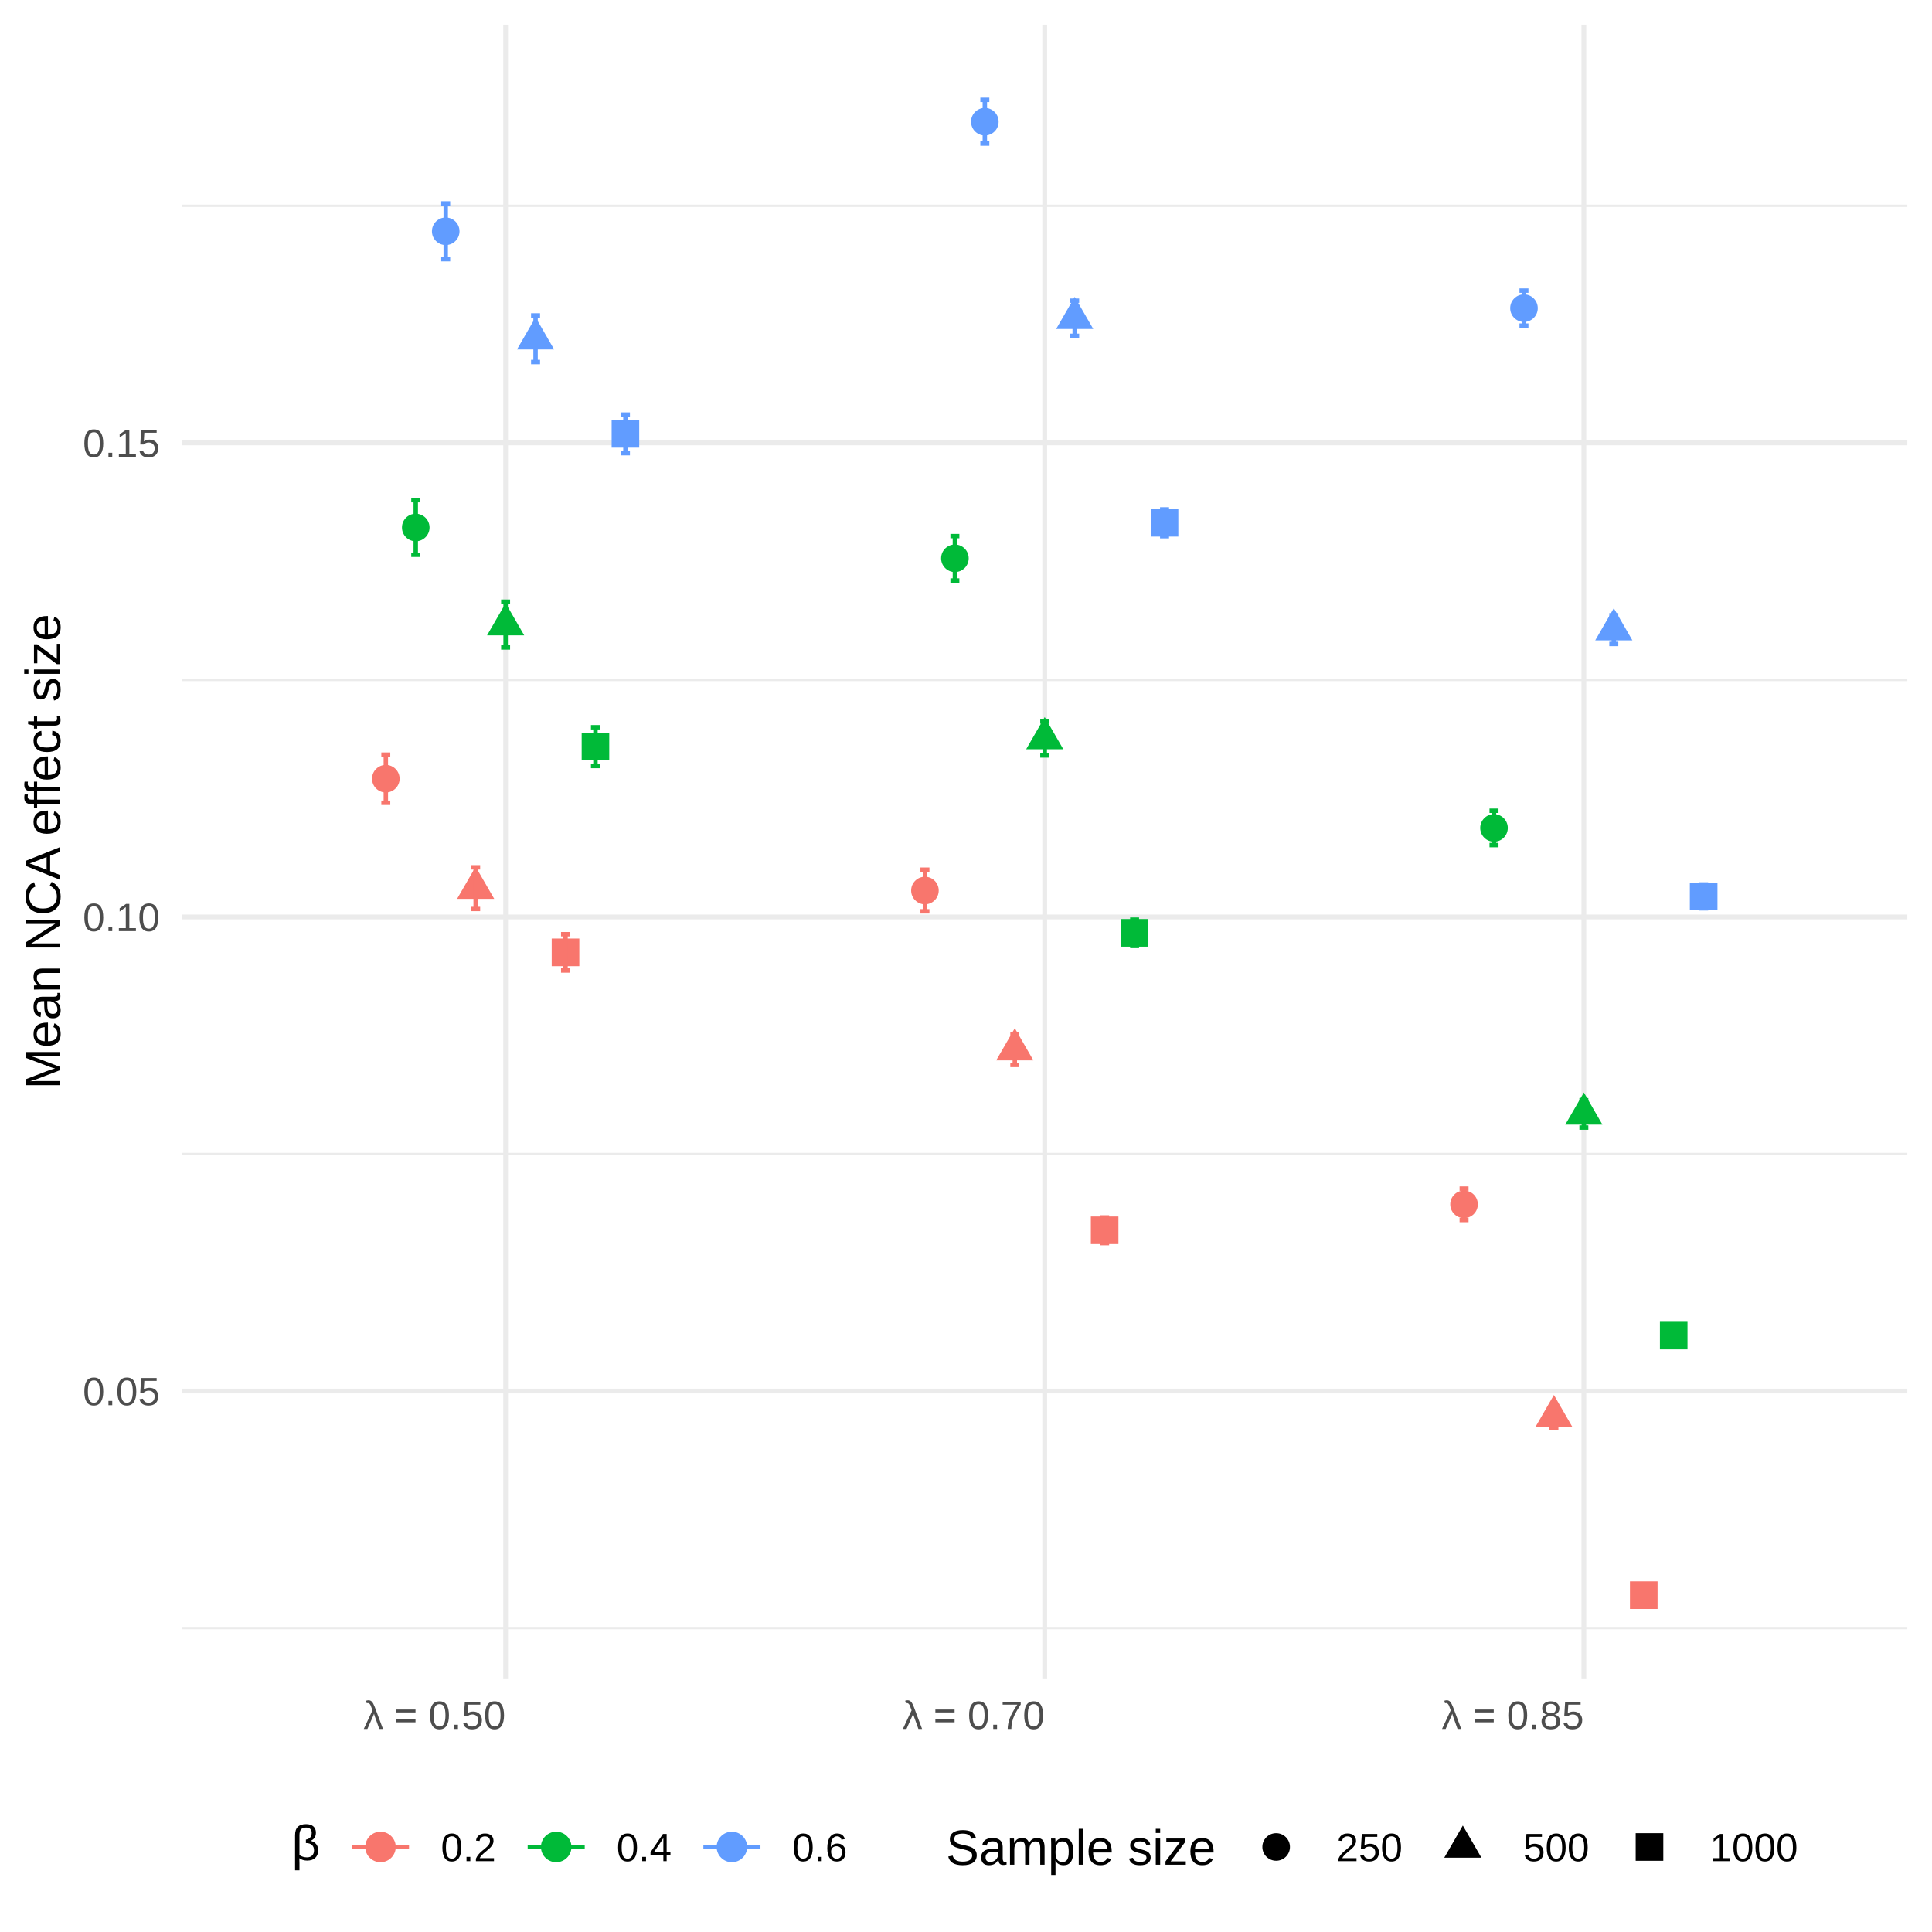
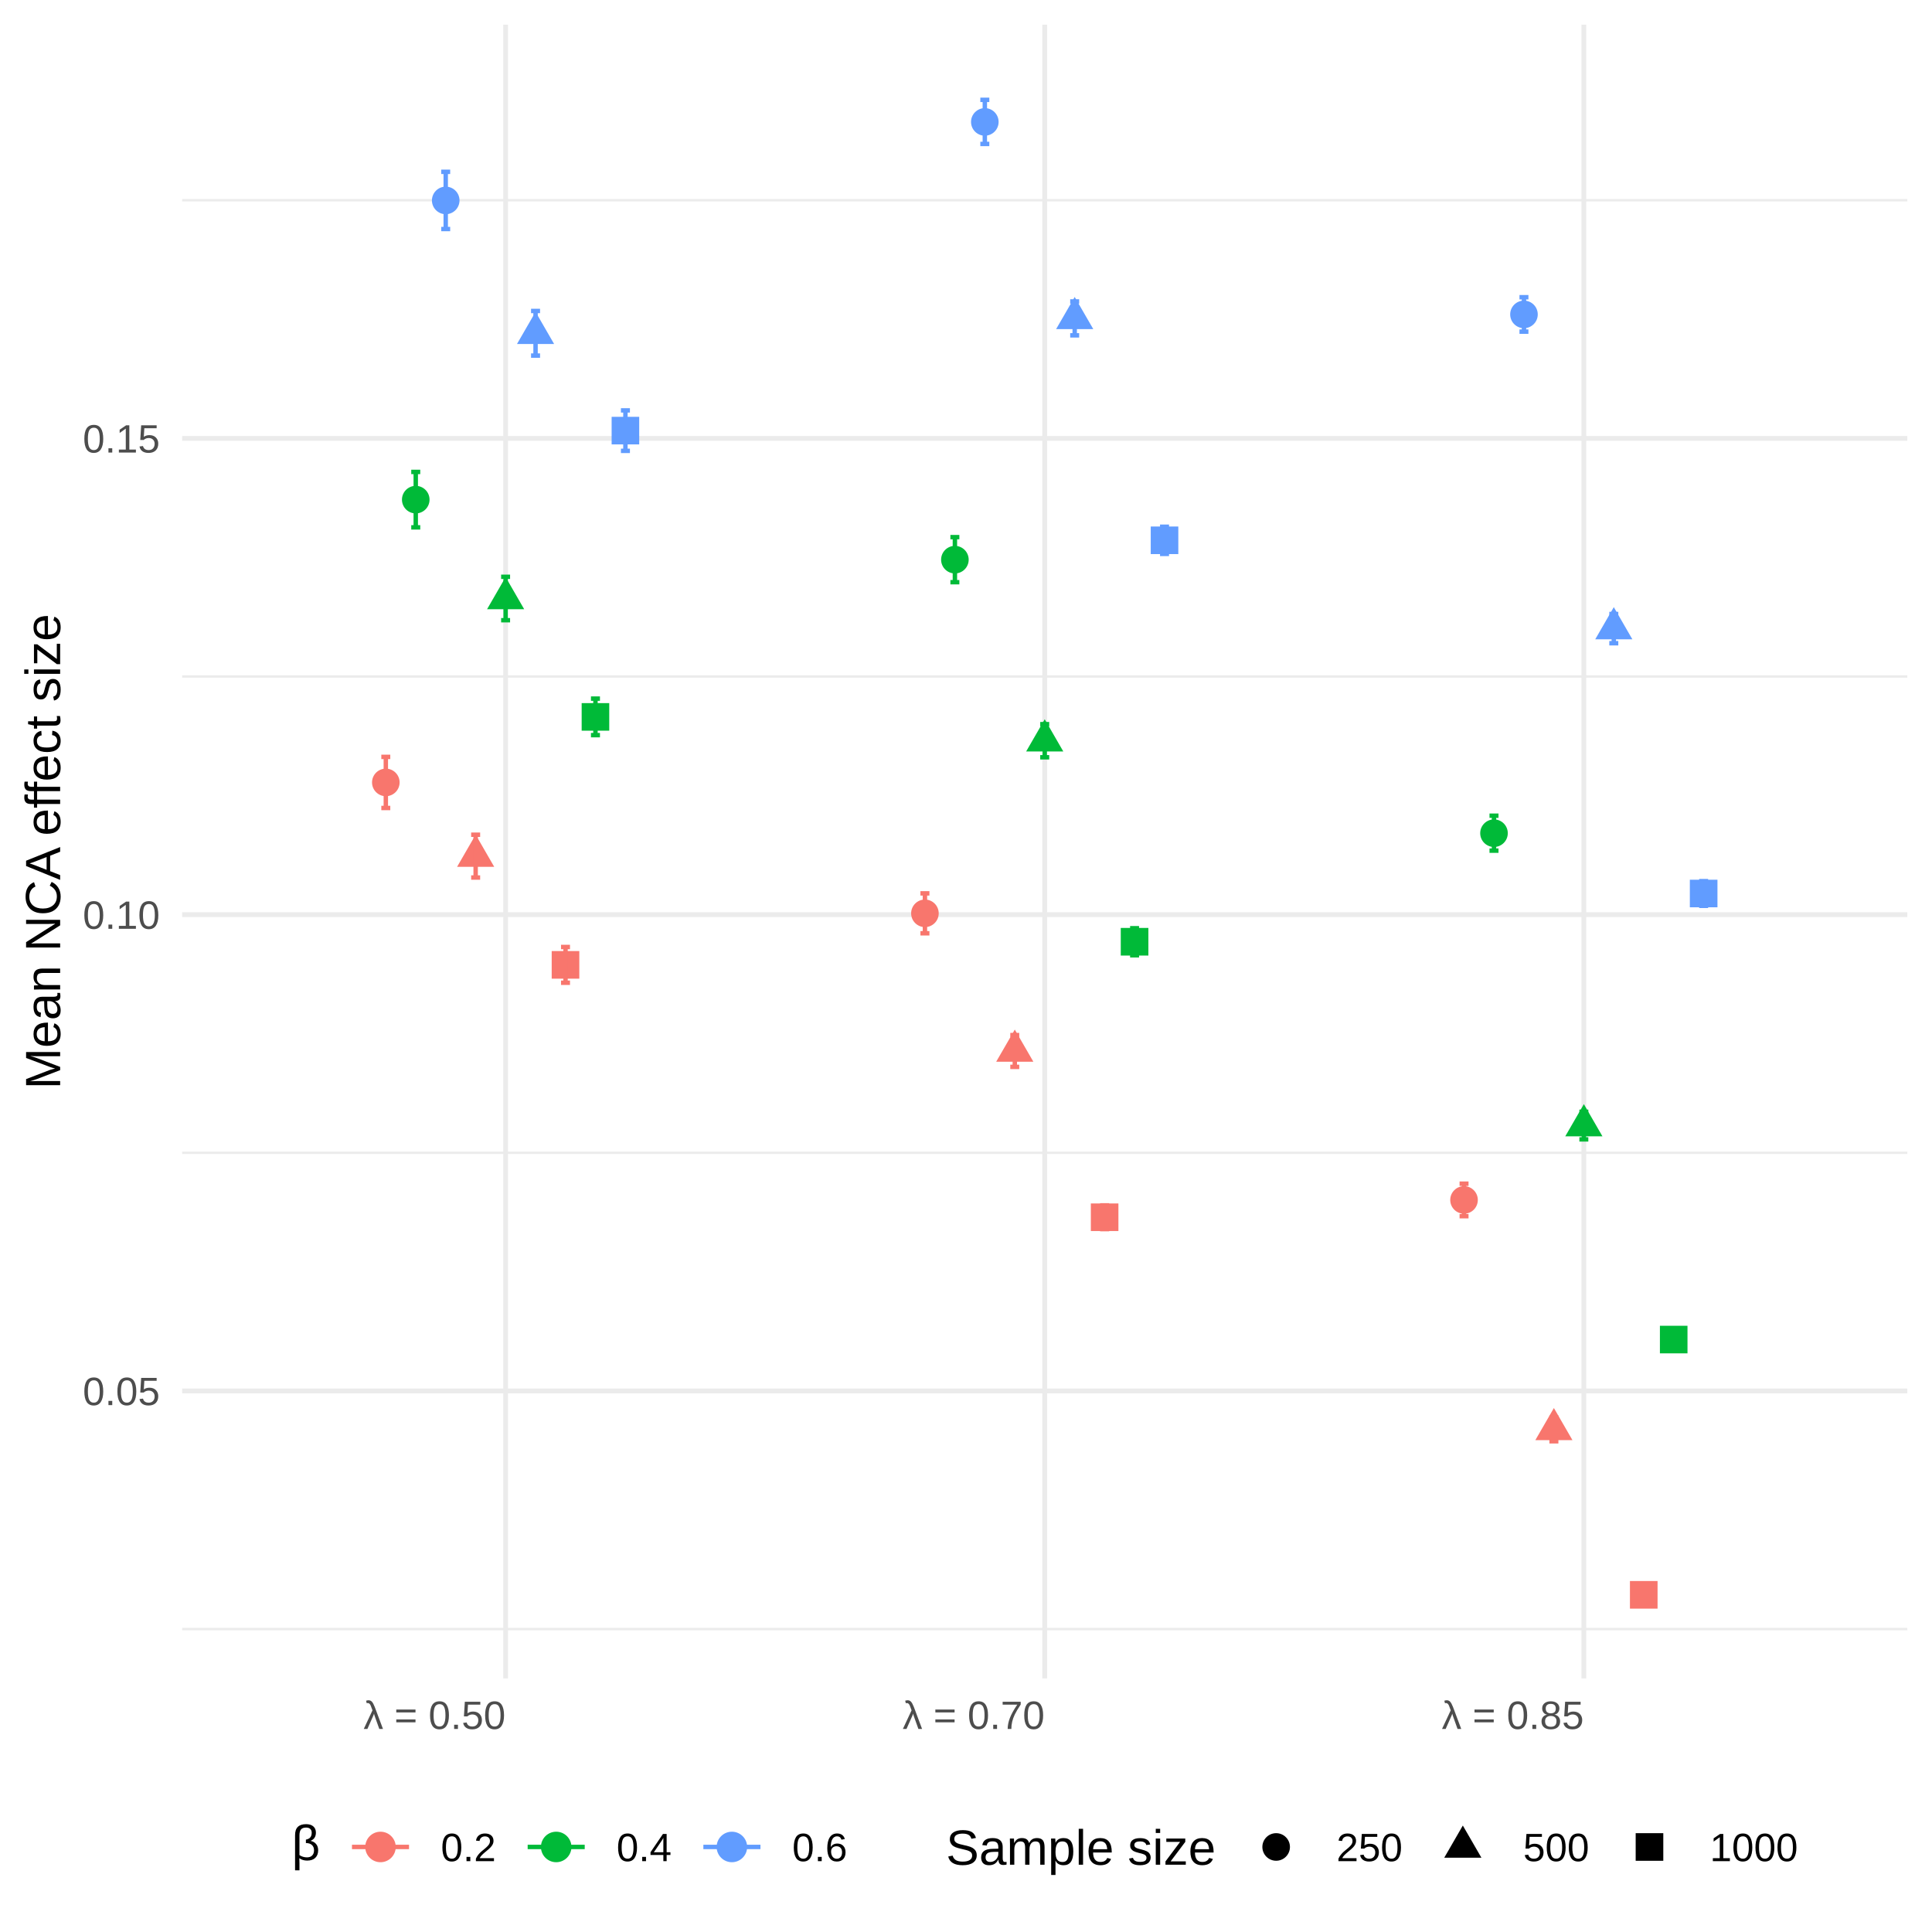
<svg xmlns="http://www.w3.org/2000/svg" width="468.00pt" height="468.00pt" viewBox="0 0 468.00 468.00">
  <g class="svglite">
    <defs>
      <style type="text/css">
    .svglite line, .svglite polyline, .svglite polygon, .svglite path, .svglite rect, .svglite circle {
      fill: none;
      stroke: #000000;
      stroke-linecap: round;
      stroke-linejoin: round;
      stroke-miterlimit: 10.00;
    }
    .svglite text {
      white-space: pre;
    }
    .svglite g.glyphgroup path {
      fill: inherit;
      stroke: none;
    }
  </style>
    </defs>
    <rect width="100%" height="100%" style="stroke: none; fill: #FFFFFF;" />
    <defs>
      <clipPath id="cpMC4wMHw0NjguMDB8MC4wMHw0NjguMDA=">
        <rect x="0.00" y="0.00" width="468.00" height="468.00" />
      </clipPath>
    </defs>
    <g clip-path="url(#cpMC4wMHw0NjguMDB8MC4wMHw0NjguMDA=)">
</g>
    <defs>
      <clipPath id="cpNDQuMTJ8NDYyLjAyfDUuOTh8NDA2LjU3">
        <rect x="44.12" y="5.98" width="417.90" height="400.59" />
      </clipPath>
    </defs>
    <g clip-path="url(#cpNDQuMTJ8NDYyLjAyfDUuOTh8NDA2LjU3)">
-       <polyline points="44.12,394.38 462.02,394.38 " style="stroke-width: 0.58; stroke: #EBEBEB; stroke-linecap: butt;" />
-       <polyline points="44.12,279.54 462.02,279.54 " style="stroke-width: 0.58; stroke: #EBEBEB; stroke-linecap: butt;" />
-       <polyline points="44.12,164.70 462.02,164.70 " style="stroke-width: 0.58; stroke: #EBEBEB; stroke-linecap: butt;" />
-       <polyline points="44.12,49.86 462.02,49.86 " style="stroke-width: 0.58; stroke: #EBEBEB; stroke-linecap: butt;" />
-       <polyline points="44.12,336.96 462.02,336.96 " style="stroke-width: 1.16; stroke: #EBEBEB; stroke-linecap: butt;" />
-       <polyline points="44.12,222.12 462.02,222.12 " style="stroke-width: 1.16; stroke: #EBEBEB; stroke-linecap: butt;" />
-       <polyline points="44.12,107.28 462.02,107.28 " style="stroke-width: 1.16; stroke: #EBEBEB; stroke-linecap: butt;" />
+       <polyline points="44.12,394.62 462.02,394.62 " style="stroke-width: 0.58; stroke: #EBEBEB; stroke-linecap: butt;" />
+       <polyline points="44.12,279.25 462.02,279.25 " style="stroke-width: 0.58; stroke: #EBEBEB; stroke-linecap: butt;" />
+       <polyline points="44.12,163.87 462.02,163.87 " style="stroke-width: 0.58; stroke: #EBEBEB; stroke-linecap: butt;" />
+       <polyline points="44.12,48.50 462.02,48.50 " style="stroke-width: 0.58; stroke: #EBEBEB; stroke-linecap: butt;" />
+       <polyline points="44.12,336.93 462.02,336.93 " style="stroke-width: 1.16; stroke: #EBEBEB; stroke-linecap: butt;" />
+       <polyline points="44.12,221.56 462.02,221.56 " style="stroke-width: 1.16; stroke: #EBEBEB; stroke-linecap: butt;" />
+       <polyline points="44.12,106.19 462.02,106.19 " style="stroke-width: 1.16; stroke: #EBEBEB; stroke-linecap: butt;" />
      <polyline points="122.48,406.57 122.48,5.98 " style="stroke-width: 1.16; stroke: #EBEBEB; stroke-linecap: butt;" />
      <polyline points="253.07,406.57 253.07,5.98 " style="stroke-width: 1.16; stroke: #EBEBEB; stroke-linecap: butt;" />
      <polyline points="383.67,406.57 383.67,5.98 " style="stroke-width: 1.16; stroke: #EBEBEB; stroke-linecap: butt;" />
-       <circle cx="93.46" cy="188.63" r="3.34" style="stroke-width: 0.71; stroke: none; fill: #F8766D;" />
-       <circle cx="100.71" cy="127.78" r="3.34" style="stroke-width: 0.71; stroke: none; fill: #00BA38;" />
-       <circle cx="107.97" cy="56.03" r="3.34" style="stroke-width: 0.71; stroke: none; fill: #619CFF;" />
-       <polygon points="115.22,209.95 119.72,217.74 110.72,217.74 " style="stroke-width: 0.71; stroke: none; fill: #F8766D;" />
-       <polygon points="122.48,146.10 126.98,153.90 117.98,153.90 " style="stroke-width: 0.71; stroke: none; fill: #00BA38;" />
-       <polygon points="129.73,76.86 134.23,84.65 125.23,84.65 " style="stroke-width: 0.71; stroke: none; fill: #619CFF;" />
-       <polygon points="133.64,234.04 140.33,234.04 140.33,227.35 133.64,227.35 " style="stroke-width: 0.71; stroke: none; fill: #F8766D;" />
-       <polygon points="140.90,184.20 147.58,184.20 147.58,177.52 140.90,177.52 " style="stroke-width: 0.71; stroke: none; fill: #00BA38;" />
-       <polygon points="148.16,108.44 154.84,108.44 154.84,101.76 148.16,101.76 " style="stroke-width: 0.71; stroke: none; fill: #619CFF;" />
-       <circle cx="224.05" cy="215.72" r="3.34" style="stroke-width: 0.71; stroke: none; fill: #F8766D;" />
-       <circle cx="231.31" cy="135.24" r="3.34" style="stroke-width: 0.71; stroke: none; fill: #00BA38;" />
-       <circle cx="238.56" cy="29.48" r="3.34" style="stroke-width: 0.71; stroke: none; fill: #619CFF;" />
-       <polygon points="245.82,249.06 250.32,256.86 241.31,256.86 " style="stroke-width: 0.71; stroke: none; fill: #F8766D;" />
-       <polygon points="253.07,173.70 257.57,181.50 248.57,181.50 " style="stroke-width: 0.71; stroke: none; fill: #00BA38;" />
-       <polygon points="260.33,71.91 264.83,79.70 255.83,79.70 " style="stroke-width: 0.71; stroke: none; fill: #619CFF;" />
-       <polygon points="264.24,301.36 270.92,301.36 270.92,294.68 264.24,294.68 " style="stroke-width: 0.71; stroke: none; fill: #F8766D;" />
-       <polygon points="271.49,229.31 278.18,229.31 278.18,222.62 271.49,222.62 " style="stroke-width: 0.71; stroke: none; fill: #00BA38;" />
-       <polygon points="278.75,129.98 285.43,129.98 285.43,123.30 278.75,123.30 " style="stroke-width: 0.71; stroke: none; fill: #619CFF;" />
-       <circle cx="354.64" cy="291.73" r="3.34" style="stroke-width: 0.71; stroke: none; fill: #F8766D;" />
-       <circle cx="361.90" cy="200.56" r="3.34" style="stroke-width: 0.71; stroke: none; fill: #00BA38;" />
-       <circle cx="369.16" cy="74.65" r="3.34" style="stroke-width: 0.71; stroke: none; fill: #619CFF;" />
-       <polygon points="376.41,337.91 380.91,345.71 371.91,345.71 " style="stroke-width: 0.71; stroke: none; fill: #F8766D;" />
-       <polygon points="383.67,264.64 388.17,272.43 379.16,272.43 " style="stroke-width: 0.71; stroke: none; fill: #00BA38;" />
-       <polygon points="390.92,147.32 395.42,155.11 386.42,155.11 " style="stroke-width: 0.71; stroke: none; fill: #619CFF;" />
-       <polygon points="394.83,389.75 401.52,389.75 401.52,383.06 394.83,383.06 " style="stroke-width: 0.71; stroke: none; fill: #F8766D;" />
-       <polygon points="402.09,326.87 408.77,326.87 408.77,320.19 402.09,320.19 " style="stroke-width: 0.71; stroke: none; fill: #00BA38;" />
-       <polygon points="409.34,220.48 416.03,220.48 416.03,213.80 409.34,213.80 " style="stroke-width: 0.71; stroke: none; fill: #619CFF;" />
-       <polyline points="92.37,182.80 94.54,182.80 " style="stroke-width: 1.07; stroke: #F8766D; stroke-linecap: butt;" />
-       <polyline points="93.46,182.80 93.46,194.46 " style="stroke-width: 1.07; stroke: #F8766D; stroke-linecap: butt;" />
-       <polyline points="92.37,194.46 94.54,194.46 " style="stroke-width: 1.07; stroke: #F8766D; stroke-linecap: butt;" />
-       <polyline points="99.62,121.16 101.80,121.16 " style="stroke-width: 1.07; stroke: #00BA38; stroke-linecap: butt;" />
-       <polyline points="100.71,121.16 100.71,134.39 " style="stroke-width: 1.07; stroke: #00BA38; stroke-linecap: butt;" />
-       <polyline points="99.62,134.39 101.80,134.39 " style="stroke-width: 1.07; stroke: #00BA38; stroke-linecap: butt;" />
-       <polyline points="106.88,49.28 109.05,49.28 " style="stroke-width: 1.07; stroke: #619CFF; stroke-linecap: butt;" />
-       <polyline points="107.97,49.28 107.97,62.79 " style="stroke-width: 1.07; stroke: #619CFF; stroke-linecap: butt;" />
-       <polyline points="106.88,62.79 109.05,62.79 " style="stroke-width: 1.07; stroke: #619CFF; stroke-linecap: butt;" />
-       <polyline points="114.13,210.10 116.31,210.10 " style="stroke-width: 1.07; stroke: #F8766D; stroke-linecap: butt;" />
-       <polyline points="115.22,210.10 115.22,220.19 " style="stroke-width: 1.07; stroke: #F8766D; stroke-linecap: butt;" />
-       <polyline points="114.13,220.19 116.31,220.19 " style="stroke-width: 1.07; stroke: #F8766D; stroke-linecap: butt;" />
-       <polyline points="121.39,145.75 123.56,145.75 " style="stroke-width: 1.07; stroke: #00BA38; stroke-linecap: butt;" />
-       <polyline points="122.48,145.75 122.48,156.84 " style="stroke-width: 1.07; stroke: #00BA38; stroke-linecap: butt;" />
-       <polyline points="121.39,156.84 123.56,156.84 " style="stroke-width: 1.07; stroke: #00BA38; stroke-linecap: butt;" />
-       <polyline points="128.64,76.41 130.82,76.41 " style="stroke-width: 1.07; stroke: #619CFF; stroke-linecap: butt;" />
-       <polyline points="129.73,76.41 129.73,87.70 " style="stroke-width: 1.07; stroke: #619CFF; stroke-linecap: butt;" />
-       <polyline points="128.64,87.70 130.82,87.70 " style="stroke-width: 1.07; stroke: #619CFF; stroke-linecap: butt;" />
-       <polyline points="135.90,226.30 138.07,226.30 " style="stroke-width: 1.07; stroke: #F8766D; stroke-linecap: butt;" />
-       <polyline points="136.99,226.30 136.99,235.09 " style="stroke-width: 1.07; stroke: #F8766D; stroke-linecap: butt;" />
-       <polyline points="135.90,235.09 138.07,235.09 " style="stroke-width: 1.07; stroke: #F8766D; stroke-linecap: butt;" />
-       <polyline points="143.15,176.17 145.33,176.17 " style="stroke-width: 1.07; stroke: #00BA38; stroke-linecap: butt;" />
-       <polyline points="144.24,176.17 144.24,185.55 " style="stroke-width: 1.07; stroke: #00BA38; stroke-linecap: butt;" />
-       <polyline points="143.15,185.55 145.33,185.55 " style="stroke-width: 1.07; stroke: #00BA38; stroke-linecap: butt;" />
-       <polyline points="150.41,100.42 152.59,100.42 " style="stroke-width: 1.07; stroke: #619CFF; stroke-linecap: butt;" />
-       <polyline points="151.50,100.42 151.50,109.78 " style="stroke-width: 1.07; stroke: #619CFF; stroke-linecap: butt;" />
-       <polyline points="150.41,109.78 152.59,109.78 " style="stroke-width: 1.07; stroke: #619CFF; stroke-linecap: butt;" />
-       <polyline points="222.96,210.67 225.14,210.67 " style="stroke-width: 1.07; stroke: #F8766D; stroke-linecap: butt;" />
-       <polyline points="224.05,210.67 224.05,220.76 " style="stroke-width: 1.07; stroke: #F8766D; stroke-linecap: butt;" />
-       <polyline points="222.96,220.76 225.14,220.76 " style="stroke-width: 1.07; stroke: #F8766D; stroke-linecap: butt;" />
-       <polyline points="230.22,129.86 232.39,129.86 " style="stroke-width: 1.07; stroke: #00BA38; stroke-linecap: butt;" />
-       <polyline points="231.31,129.86 231.31,140.62 " style="stroke-width: 1.07; stroke: #00BA38; stroke-linecap: butt;" />
-       <polyline points="230.22,140.62 232.39,140.62 " style="stroke-width: 1.07; stroke: #00BA38; stroke-linecap: butt;" />
+       <circle cx="93.46" cy="189.53" r="3.34" style="stroke-width: 0.71; stroke: none; fill: #F8766D;" />
+       <circle cx="100.71" cy="121.03" r="3.34" style="stroke-width: 0.71; stroke: none; fill: #00BA38;" />
+       <circle cx="107.97" cy="48.55" r="3.34" style="stroke-width: 0.71; stroke: none; fill: #619CFF;" />
+       <polygon points="115.22,202.18 119.72,209.98 110.72,209.98 " style="stroke-width: 0.71; stroke: none; fill: #F8766D;" />
+       <polygon points="122.48,139.78 126.98,147.58 117.98,147.58 " style="stroke-width: 0.71; stroke: none; fill: #00BA38;" />
+       <polygon points="129.73,75.54 134.23,83.33 125.23,83.33 " style="stroke-width: 0.71; stroke: none; fill: #619CFF;" />
+       <polygon points="133.64,237.07 140.33,237.07 140.33,230.38 133.64,230.38 " style="stroke-width: 0.71; stroke: none; fill: #F8766D;" />
+       <polygon points="140.90,177.00 147.58,177.00 147.58,170.32 140.90,170.32 " style="stroke-width: 0.71; stroke: none; fill: #00BA38;" />
+       <polygon points="148.16,107.65 154.84,107.65 154.84,100.97 148.16,100.97 " style="stroke-width: 0.71; stroke: none; fill: #619CFF;" />
+       <circle cx="224.05" cy="221.24" r="3.34" style="stroke-width: 0.71; stroke: none; fill: #F8766D;" />
+       <circle cx="231.31" cy="135.57" r="3.34" style="stroke-width: 0.71; stroke: none; fill: #00BA38;" />
+       <circle cx="238.56" cy="29.53" r="3.34" style="stroke-width: 0.71; stroke: none; fill: #619CFF;" />
+       <polygon points="245.82,249.40 250.32,257.19 241.31,257.19 " style="stroke-width: 0.71; stroke: none; fill: #F8766D;" />
+       <polygon points="253.07,174.23 257.57,182.03 248.57,182.03 " style="stroke-width: 0.71; stroke: none; fill: #00BA38;" />
+       <polygon points="260.33,71.93 264.83,79.72 255.83,79.72 " style="stroke-width: 0.71; stroke: none; fill: #619CFF;" />
+       <polygon points="264.24,298.20 270.92,298.20 270.92,291.52 264.24,291.52 " style="stroke-width: 0.71; stroke: none; fill: #F8766D;" />
+       <polygon points="271.49,231.47 278.18,231.47 278.18,224.78 271.49,224.78 " style="stroke-width: 0.71; stroke: none; fill: #00BA38;" />
+       <polygon points="278.75,134.22 285.43,134.22 285.43,127.54 278.75,127.54 " style="stroke-width: 0.71; stroke: none; fill: #619CFF;" />
+       <circle cx="354.64" cy="290.67" r="3.34" style="stroke-width: 0.71; stroke: none; fill: #F8766D;" />
+       <circle cx="361.90" cy="201.83" r="3.34" style="stroke-width: 0.71; stroke: none; fill: #00BA38;" />
+       <circle cx="369.16" cy="76.16" r="3.34" style="stroke-width: 0.71; stroke: none; fill: #619CFF;" />
+       <polygon points="376.41,341.07 380.91,348.86 371.91,348.86 " style="stroke-width: 0.71; stroke: none; fill: #F8766D;" />
+       <polygon points="383.67,267.46 388.17,275.26 379.16,275.26 " style="stroke-width: 0.71; stroke: none; fill: #00BA38;" />
+       <polygon points="390.92,147.07 395.42,154.87 386.42,154.87 " style="stroke-width: 0.71; stroke: none; fill: #619CFF;" />
+       <polygon points="394.83,389.67 401.52,389.67 401.52,382.98 394.83,382.98 " style="stroke-width: 0.71; stroke: none; fill: #F8766D;" />
+       <polygon points="402.09,327.83 408.77,327.83 408.77,321.15 402.09,321.15 " style="stroke-width: 0.71; stroke: none; fill: #00BA38;" />
+       <polygon points="409.34,219.78 416.03,219.78 416.03,213.10 409.34,213.10 " style="stroke-width: 0.71; stroke: none; fill: #619CFF;" />
+       <polyline points="92.37,183.34 94.54,183.34 " style="stroke-width: 1.07; stroke: #F8766D; stroke-linecap: butt;" />
+       <polyline points="93.46,183.34 93.46,195.72 " style="stroke-width: 1.07; stroke: #F8766D; stroke-linecap: butt;" />
+       <polyline points="92.37,195.72 94.54,195.72 " style="stroke-width: 1.07; stroke: #F8766D; stroke-linecap: butt;" />
+       <polyline points="99.62,114.32 101.80,114.32 " style="stroke-width: 1.07; stroke: #00BA38; stroke-linecap: butt;" />
+       <polyline points="100.71,114.32 100.71,127.75 " style="stroke-width: 1.07; stroke: #00BA38; stroke-linecap: butt;" />
+       <polyline points="99.62,127.75 101.80,127.75 " style="stroke-width: 1.07; stroke: #00BA38; stroke-linecap: butt;" />
+       <polyline points="106.88,41.62 109.05,41.62 " style="stroke-width: 1.07; stroke: #619CFF; stroke-linecap: butt;" />
+       <polyline points="107.97,41.62 107.97,55.48 " style="stroke-width: 1.07; stroke: #619CFF; stroke-linecap: butt;" />
+       <polyline points="106.88,55.48 109.05,55.48 " style="stroke-width: 1.07; stroke: #619CFF; stroke-linecap: butt;" />
+       <polyline points="114.13,202.20 116.31,202.20 " style="stroke-width: 1.07; stroke: #F8766D; stroke-linecap: butt;" />
+       <polyline points="115.22,202.20 115.22,212.57 " style="stroke-width: 1.07; stroke: #F8766D; stroke-linecap: butt;" />
+       <polyline points="114.13,212.57 116.31,212.57 " style="stroke-width: 1.07; stroke: #F8766D; stroke-linecap: butt;" />
+       <polyline points="121.39,139.72 123.56,139.72 " style="stroke-width: 1.07; stroke: #00BA38; stroke-linecap: butt;" />
+       <polyline points="122.48,139.72 122.48,150.24 " style="stroke-width: 1.07; stroke: #00BA38; stroke-linecap: butt;" />
+       <polyline points="121.39,150.24 123.56,150.24 " style="stroke-width: 1.07; stroke: #00BA38; stroke-linecap: butt;" />
+       <polyline points="128.64,75.33 130.82,75.33 " style="stroke-width: 1.07; stroke: #619CFF; stroke-linecap: butt;" />
+       <polyline points="129.73,75.33 129.73,86.14 " style="stroke-width: 1.07; stroke: #619CFF; stroke-linecap: butt;" />
+       <polyline points="128.64,86.14 130.82,86.14 " style="stroke-width: 1.07; stroke: #619CFF; stroke-linecap: butt;" />
+       <polyline points="135.90,229.39 138.07,229.39 " style="stroke-width: 1.07; stroke: #F8766D; stroke-linecap: butt;" />
+       <polyline points="136.99,229.39 136.99,238.06 " style="stroke-width: 1.07; stroke: #F8766D; stroke-linecap: butt;" />
+       <polyline points="135.90,238.06 138.07,238.06 " style="stroke-width: 1.07; stroke: #F8766D; stroke-linecap: butt;" />
+       <polyline points="143.15,169.23 145.33,169.23 " style="stroke-width: 1.07; stroke: #00BA38; stroke-linecap: butt;" />
+       <polyline points="144.24,169.23 144.24,178.08 " style="stroke-width: 1.07; stroke: #00BA38; stroke-linecap: butt;" />
+       <polyline points="143.15,178.08 145.33,178.08 " style="stroke-width: 1.07; stroke: #00BA38; stroke-linecap: butt;" />
+       <polyline points="150.41,99.41 152.59,99.41 " style="stroke-width: 1.07; stroke: #619CFF; stroke-linecap: butt;" />
+       <polyline points="151.50,99.41 151.50,109.21 " style="stroke-width: 1.07; stroke: #619CFF; stroke-linecap: butt;" />
+       <polyline points="150.41,109.21 152.59,109.21 " style="stroke-width: 1.07; stroke: #619CFF; stroke-linecap: butt;" />
+       <polyline points="222.96,216.40 225.14,216.40 " style="stroke-width: 1.07; stroke: #F8766D; stroke-linecap: butt;" />
+       <polyline points="224.05,216.40 224.05,226.08 " style="stroke-width: 1.07; stroke: #F8766D; stroke-linecap: butt;" />
+       <polyline points="222.96,226.08 225.14,226.08 " style="stroke-width: 1.07; stroke: #F8766D; stroke-linecap: butt;" />
+       <polyline points="230.22,130.11 232.39,130.11 " style="stroke-width: 1.07; stroke: #00BA38; stroke-linecap: butt;" />
+       <polyline points="231.31,130.11 231.31,141.03 " style="stroke-width: 1.07; stroke: #00BA38; stroke-linecap: butt;" />
+       <polyline points="230.22,141.03 232.39,141.03 " style="stroke-width: 1.07; stroke: #00BA38; stroke-linecap: butt;" />
      <polyline points="237.47,24.19 239.65,24.19 " style="stroke-width: 1.07; stroke: #619CFF; stroke-linecap: butt;" />
-       <polyline points="238.56,24.19 238.56,34.78 " style="stroke-width: 1.07; stroke: #619CFF; stroke-linecap: butt;" />
-       <polyline points="237.47,34.78 239.65,34.78 " style="stroke-width: 1.07; stroke: #619CFF; stroke-linecap: butt;" />
-       <polyline points="244.73,250.56 246.90,250.56 " style="stroke-width: 1.07; stroke: #F8766D; stroke-linecap: butt;" />
-       <polyline points="245.82,250.56 245.82,257.96 " style="stroke-width: 1.07; stroke: #F8766D; stroke-linecap: butt;" />
-       <polyline points="244.73,257.96 246.90,257.96 " style="stroke-width: 1.07; stroke: #F8766D; stroke-linecap: butt;" />
-       <polyline points="251.98,174.79 254.16,174.79 " style="stroke-width: 1.07; stroke: #00BA38; stroke-linecap: butt;" />
-       <polyline points="253.07,174.79 253.07,183.00 " style="stroke-width: 1.07; stroke: #00BA38; stroke-linecap: butt;" />
-       <polyline points="251.98,183.00 254.16,183.00 " style="stroke-width: 1.07; stroke: #00BA38; stroke-linecap: butt;" />
-       <polyline points="259.24,72.84 261.41,72.84 " style="stroke-width: 1.07; stroke: #619CFF; stroke-linecap: butt;" />
-       <polyline points="260.33,72.84 260.33,81.36 " style="stroke-width: 1.07; stroke: #619CFF; stroke-linecap: butt;" />
-       <polyline points="259.24,81.36 261.41,81.36 " style="stroke-width: 1.07; stroke: #619CFF; stroke-linecap: butt;" />
-       <polyline points="266.49,294.92 268.67,294.92 " style="stroke-width: 1.07; stroke: #F8766D; stroke-linecap: butt;" />
-       <polyline points="267.58,294.92 267.58,301.12 " style="stroke-width: 1.07; stroke: #F8766D; stroke-linecap: butt;" />
-       <polyline points="266.49,301.12 268.67,301.12 " style="stroke-width: 1.07; stroke: #F8766D; stroke-linecap: butt;" />
-       <polyline points="273.75,222.78 275.92,222.78 " style="stroke-width: 1.07; stroke: #00BA38; stroke-linecap: butt;" />
-       <polyline points="274.84,222.78 274.84,229.14 " style="stroke-width: 1.07; stroke: #00BA38; stroke-linecap: butt;" />
-       <polyline points="273.75,229.14 275.92,229.14 " style="stroke-width: 1.07; stroke: #00BA38; stroke-linecap: butt;" />
-       <polyline points="281.00,123.40 283.18,123.40 " style="stroke-width: 1.07; stroke: #619CFF; stroke-linecap: butt;" />
-       <polyline points="282.09,123.40 282.09,129.88 " style="stroke-width: 1.07; stroke: #619CFF; stroke-linecap: butt;" />
-       <polyline points="281.00,129.88 283.18,129.88 " style="stroke-width: 1.07; stroke: #619CFF; stroke-linecap: butt;" />
-       <polyline points="353.56,287.93 355.73,287.93 " style="stroke-width: 1.07; stroke: #F8766D; stroke-linecap: butt;" />
-       <polyline points="354.64,287.93 354.64,295.53 " style="stroke-width: 1.07; stroke: #F8766D; stroke-linecap: butt;" />
-       <polyline points="353.56,295.53 355.73,295.53 " style="stroke-width: 1.07; stroke: #F8766D; stroke-linecap: butt;" />
-       <polyline points="360.81,196.40 362.99,196.40 " style="stroke-width: 1.07; stroke: #00BA38; stroke-linecap: butt;" />
-       <polyline points="361.90,196.40 361.90,204.71 " style="stroke-width: 1.07; stroke: #00BA38; stroke-linecap: butt;" />
-       <polyline points="360.81,204.71 362.99,204.71 " style="stroke-width: 1.07; stroke: #00BA38; stroke-linecap: butt;" />
-       <polyline points="368.07,70.40 370.24,70.40 " style="stroke-width: 1.07; stroke: #619CFF; stroke-linecap: butt;" />
-       <polyline points="369.16,70.40 369.16,78.89 " style="stroke-width: 1.07; stroke: #619CFF; stroke-linecap: butt;" />
-       <polyline points="368.07,78.89 370.24,78.89 " style="stroke-width: 1.07; stroke: #619CFF; stroke-linecap: butt;" />
-       <polyline points="375.32,340.35 377.50,340.35 " style="stroke-width: 1.07; stroke: #F8766D; stroke-linecap: butt;" />
-       <polyline points="376.41,340.35 376.41,345.87 " style="stroke-width: 1.07; stroke: #F8766D; stroke-linecap: butt;" />
-       <polyline points="375.32,345.87 377.50,345.87 " style="stroke-width: 1.07; stroke: #F8766D; stroke-linecap: butt;" />
-       <polyline points="382.58,266.52 384.75,266.52 " style="stroke-width: 1.07; stroke: #00BA38; stroke-linecap: butt;" />
-       <polyline points="383.67,266.52 383.67,273.14 " style="stroke-width: 1.07; stroke: #00BA38; stroke-linecap: butt;" />
-       <polyline points="382.58,273.14 384.75,273.14 " style="stroke-width: 1.07; stroke: #00BA38; stroke-linecap: butt;" />
-       <polyline points="389.83,149.03 392.01,149.03 " style="stroke-width: 1.07; stroke: #619CFF; stroke-linecap: butt;" />
-       <polyline points="390.92,149.03 390.92,155.99 " style="stroke-width: 1.07; stroke: #619CFF; stroke-linecap: butt;" />
-       <polyline points="389.83,155.99 392.01,155.99 " style="stroke-width: 1.07; stroke: #619CFF; stroke-linecap: butt;" />
-       <polyline points="397.09,384.45 399.26,384.45 " style="stroke-width: 1.07; stroke: #F8766D; stroke-linecap: butt;" />
-       <polyline points="398.18,384.45 398.18,388.36 " style="stroke-width: 1.07; stroke: #F8766D; stroke-linecap: butt;" />
+       <polyline points="238.56,24.19 238.56,34.87 " style="stroke-width: 1.07; stroke: #619CFF; stroke-linecap: butt;" />
+       <polyline points="237.47,34.87 239.65,34.87 " style="stroke-width: 1.07; stroke: #619CFF; stroke-linecap: butt;" />
+       <polyline points="244.73,250.74 246.90,250.74 " style="stroke-width: 1.07; stroke: #F8766D; stroke-linecap: butt;" />
+       <polyline points="245.82,250.74 245.82,258.44 " style="stroke-width: 1.07; stroke: #F8766D; stroke-linecap: butt;" />
+       <polyline points="244.73,258.44 246.90,258.44 " style="stroke-width: 1.07; stroke: #F8766D; stroke-linecap: butt;" />
+       <polyline points="251.98,175.42 254.16,175.42 " style="stroke-width: 1.07; stroke: #00BA38; stroke-linecap: butt;" />
+       <polyline points="253.07,175.42 253.07,183.44 " style="stroke-width: 1.07; stroke: #00BA38; stroke-linecap: butt;" />
+       <polyline points="251.98,183.44 254.16,183.44 " style="stroke-width: 1.07; stroke: #00BA38; stroke-linecap: butt;" />
+       <polyline points="259.24,73.02 261.41,73.02 " style="stroke-width: 1.07; stroke: #619CFF; stroke-linecap: butt;" />
+       <polyline points="260.33,73.02 260.33,81.23 " style="stroke-width: 1.07; stroke: #619CFF; stroke-linecap: butt;" />
+       <polyline points="259.24,81.23 261.41,81.23 " style="stroke-width: 1.07; stroke: #619CFF; stroke-linecap: butt;" />
+       <polyline points="266.49,291.98 268.67,291.98 " style="stroke-width: 1.07; stroke: #F8766D; stroke-linecap: butt;" />
+       <polyline points="267.58,291.98 267.58,297.74 " style="stroke-width: 1.07; stroke: #F8766D; stroke-linecap: butt;" />
+       <polyline points="266.49,297.74 268.67,297.74 " style="stroke-width: 1.07; stroke: #F8766D; stroke-linecap: butt;" />
+       <polyline points="273.75,224.85 275.92,224.85 " style="stroke-width: 1.07; stroke: #00BA38; stroke-linecap: butt;" />
+       <polyline points="274.84,224.85 274.84,231.40 " style="stroke-width: 1.07; stroke: #00BA38; stroke-linecap: butt;" />
+       <polyline points="273.75,231.40 275.92,231.40 " style="stroke-width: 1.07; stroke: #00BA38; stroke-linecap: butt;" />
+       <polyline points="281.00,127.59 283.18,127.59 " style="stroke-width: 1.07; stroke: #619CFF; stroke-linecap: butt;" />
+       <polyline points="282.09,127.59 282.09,134.17 " style="stroke-width: 1.07; stroke: #619CFF; stroke-linecap: butt;" />
+       <polyline points="281.00,134.17 283.18,134.17 " style="stroke-width: 1.07; stroke: #619CFF; stroke-linecap: butt;" />
+       <polyline points="353.56,286.73 355.73,286.73 " style="stroke-width: 1.07; stroke: #F8766D; stroke-linecap: butt;" />
+       <polyline points="354.64,286.73 354.64,294.61 " style="stroke-width: 1.07; stroke: #F8766D; stroke-linecap: butt;" />
+       <polyline points="353.56,294.61 355.73,294.61 " style="stroke-width: 1.07; stroke: #F8766D; stroke-linecap: butt;" />
+       <polyline points="360.81,197.59 362.99,197.59 " style="stroke-width: 1.07; stroke: #00BA38; stroke-linecap: butt;" />
+       <polyline points="361.90,197.59 361.90,206.06 " style="stroke-width: 1.07; stroke: #00BA38; stroke-linecap: butt;" />
+       <polyline points="360.81,206.06 362.99,206.06 " style="stroke-width: 1.07; stroke: #00BA38; stroke-linecap: butt;" />
+       <polyline points="368.07,72.00 370.24,72.00 " style="stroke-width: 1.07; stroke: #619CFF; stroke-linecap: butt;" />
+       <polyline points="369.16,72.00 369.16,80.33 " style="stroke-width: 1.07; stroke: #619CFF; stroke-linecap: butt;" />
+       <polyline points="368.07,80.33 370.24,80.33 " style="stroke-width: 1.07; stroke: #619CFF; stroke-linecap: butt;" />
+       <polyline points="375.32,343.40 377.50,343.40 " style="stroke-width: 1.07; stroke: #F8766D; stroke-linecap: butt;" />
+       <polyline points="376.41,343.40 376.41,349.13 " style="stroke-width: 1.07; stroke: #F8766D; stroke-linecap: butt;" />
+       <polyline points="375.32,349.13 377.50,349.13 " style="stroke-width: 1.07; stroke: #F8766D; stroke-linecap: butt;" />
+       <polyline points="382.58,269.32 384.75,269.32 " style="stroke-width: 1.07; stroke: #00BA38; stroke-linecap: butt;" />
+       <polyline points="383.67,269.32 383.67,276.00 " style="stroke-width: 1.07; stroke: #00BA38; stroke-linecap: butt;" />
+       <polyline points="382.58,276.00 384.75,276.00 " style="stroke-width: 1.07; stroke: #00BA38; stroke-linecap: butt;" />
+       <polyline points="389.83,148.73 392.01,148.73 " style="stroke-width: 1.07; stroke: #619CFF; stroke-linecap: butt;" />
+       <polyline points="390.92,148.73 390.92,155.81 " style="stroke-width: 1.07; stroke: #619CFF; stroke-linecap: butt;" />
+       <polyline points="389.83,155.81 392.01,155.81 " style="stroke-width: 1.07; stroke: #619CFF; stroke-linecap: butt;" />
+       <polyline points="397.09,384.29 399.26,384.29 " style="stroke-width: 1.07; stroke: #F8766D; stroke-linecap: butt;" />
+       <polyline points="398.18,384.29 398.18,388.36 " style="stroke-width: 1.07; stroke: #F8766D; stroke-linecap: butt;" />
      <polyline points="397.09,388.36 399.26,388.36 " style="stroke-width: 1.07; stroke: #F8766D; stroke-linecap: butt;" />
-       <polyline points="404.34,321.02 406.52,321.02 " style="stroke-width: 1.07; stroke: #00BA38; stroke-linecap: butt;" />
-       <polyline points="405.43,321.02 405.43,326.04 " style="stroke-width: 1.07; stroke: #00BA38; stroke-linecap: butt;" />
-       <polyline points="404.34,326.04 406.52,326.04 " style="stroke-width: 1.07; stroke: #00BA38; stroke-linecap: butt;" />
-       <polyline points="411.60,214.25 413.77,214.25 " style="stroke-width: 1.07; stroke: #619CFF; stroke-linecap: butt;" />
-       <polyline points="412.69,214.25 412.69,220.03 " style="stroke-width: 1.07; stroke: #619CFF; stroke-linecap: butt;" />
-       <polyline points="411.60,220.03 413.77,220.03 " style="stroke-width: 1.07; stroke: #619CFF; stroke-linecap: butt;" />
+       <polyline points="404.34,321.87 406.52,321.87 " style="stroke-width: 1.07; stroke: #00BA38; stroke-linecap: butt;" />
+       <polyline points="405.43,321.87 405.43,327.10 " style="stroke-width: 1.07; stroke: #00BA38; stroke-linecap: butt;" />
+       <polyline points="404.34,327.10 406.52,327.10 " style="stroke-width: 1.07; stroke: #00BA38; stroke-linecap: butt;" />
+       <polyline points="411.60,213.45 413.77,213.45 " style="stroke-width: 1.07; stroke: #619CFF; stroke-linecap: butt;" />
+       <polyline points="412.69,213.45 412.69,219.43 " style="stroke-width: 1.07; stroke: #619CFF; stroke-linecap: butt;" />
+       <polyline points="411.60,219.43 413.77,219.43 " style="stroke-width: 1.07; stroke: #619CFF; stroke-linecap: butt;" />
    </g>
    <g clip-path="url(#cpMC4wMHw0NjguMDB8MC4wMHw0NjguMDA=)">
-       <text x="38.74" y="340.39" text-anchor="end" style="font-size: 9.60px;fill: #4D4D4D; font-family: &quot;Arial&quot;;" textLength="18.66px" lengthAdjust="spacingAndGlyphs">0.05</text>
-       <text x="38.74" y="225.55" text-anchor="end" style="font-size: 9.60px;fill: #4D4D4D; font-family: &quot;Arial&quot;;" textLength="18.66px" lengthAdjust="spacingAndGlyphs">0.10</text>
-       <text x="38.74" y="110.71" text-anchor="end" style="font-size: 9.60px;fill: #4D4D4D; font-family: &quot;Arial&quot;;" textLength="18.66px" lengthAdjust="spacingAndGlyphs">0.15</text>
+       <text x="38.74" y="340.37" text-anchor="end" style="font-size: 9.60px;fill: #4D4D4D; font-family: &quot;Arial&quot;;" textLength="18.66px" lengthAdjust="spacingAndGlyphs">0.05</text>
+       <text x="38.74" y="224.99" text-anchor="end" style="font-size: 9.60px;fill: #4D4D4D; font-family: &quot;Arial&quot;;" textLength="18.66px" lengthAdjust="spacingAndGlyphs">0.10</text>
+       <text x="38.74" y="109.62" text-anchor="end" style="font-size: 9.60px;fill: #4D4D4D; font-family: &quot;Arial&quot;;" textLength="18.66px" lengthAdjust="spacingAndGlyphs">0.15</text>
      <text x="122.48" y="418.82" text-anchor="end" style="font-size: 9.60px;fill: #4D4D4D; font-family: &quot;Arial&quot;;" textLength="34.41px" lengthAdjust="spacingAndGlyphs">λ = 0.50</text>
      <text x="253.07" y="418.82" text-anchor="end" style="font-size: 9.60px;fill: #4D4D4D; font-family: &quot;Arial&quot;;" textLength="34.41px" lengthAdjust="spacingAndGlyphs">λ = 0.70</text>
      <text x="383.67" y="418.82" text-anchor="end" style="font-size: 9.60px;fill: #4D4D4D; font-family: &quot;Arial&quot;;" textLength="34.41px" lengthAdjust="spacingAndGlyphs">λ = 0.85</text>
      <text transform="translate(14.57,206.27) rotate(-90)" text-anchor="middle" style="font-size: 12.00px; font-family: &quot;Arial&quot;;" textLength="115.14px" lengthAdjust="spacingAndGlyphs">Mean NCA effect size</text>
      <text x="70.65" y="450.58" style="font-size: 12.00px; font-family: &quot;Arial&quot;;" textLength="6.91px" lengthAdjust="spacingAndGlyphs">β</text>
      <circle cx="92.17" cy="447.40" r="3.34" style="stroke-width: 0.71; stroke: #F8766D; fill: #F8766D;" />
      <line x1="85.26" y1="447.40" x2="99.08" y2="447.40" style="stroke-width: 1.07; stroke: #F8766D; stroke-linecap: butt;" />
      <circle cx="134.73" cy="447.40" r="3.34" style="stroke-width: 0.71; stroke: #00BA38; fill: #00BA38;" />
      <line x1="127.82" y1="447.40" x2="141.64" y2="447.40" style="stroke-width: 1.07; stroke: #00BA38; stroke-linecap: butt;" />
      <circle cx="177.29" cy="447.40" r="3.34" style="stroke-width: 0.71; stroke: #619CFF; fill: #619CFF;" />
      <line x1="170.38" y1="447.40" x2="184.21" y2="447.40" style="stroke-width: 1.07; stroke: #619CFF; stroke-linecap: butt;" />
      <text x="106.79" y="450.84" style="font-size: 9.60px; font-family: &quot;Arial&quot;;" textLength="13.33px" lengthAdjust="spacingAndGlyphs">0.2</text>
      <text x="149.35" y="450.84" style="font-size: 9.60px; font-family: &quot;Arial&quot;;" textLength="13.33px" lengthAdjust="spacingAndGlyphs">0.4</text>
      <text x="191.91" y="450.84" style="font-size: 9.60px; font-family: &quot;Arial&quot;;" textLength="13.33px" lengthAdjust="spacingAndGlyphs">0.6</text>
      <text x="229.15" y="451.70" style="font-size: 12.00px; font-family: &quot;Arial&quot;;" textLength="65.36px" lengthAdjust="spacingAndGlyphs">Sample size</text>
      <circle cx="309.13" cy="447.40" r="3.34" style="stroke-width: 0.71; stroke: none; fill: #000000;" />
      <polygon points="354.35,442.21 358.85,450.00 349.85,450.00 " style="stroke-width: 0.71; stroke: none; fill: #000000;" />
      <polygon points="396.22,450.75 402.91,450.75 402.91,444.06 396.22,444.06 " style="stroke-width: 0.71; stroke: none; fill: #000000;" />
      <text x="323.74" y="450.84" style="font-size: 9.60px; font-family: &quot;Arial&quot;;" textLength="15.98px" lengthAdjust="spacingAndGlyphs">250</text>
      <text x="368.96" y="450.84" style="font-size: 9.60px; font-family: &quot;Arial&quot;;" textLength="15.98px" lengthAdjust="spacingAndGlyphs">500</text>
      <text x="414.18" y="450.84" style="font-size: 9.60px; font-family: &quot;Arial&quot;;" textLength="21.31px" lengthAdjust="spacingAndGlyphs">1000</text>
    </g>
  </g>
</svg>
